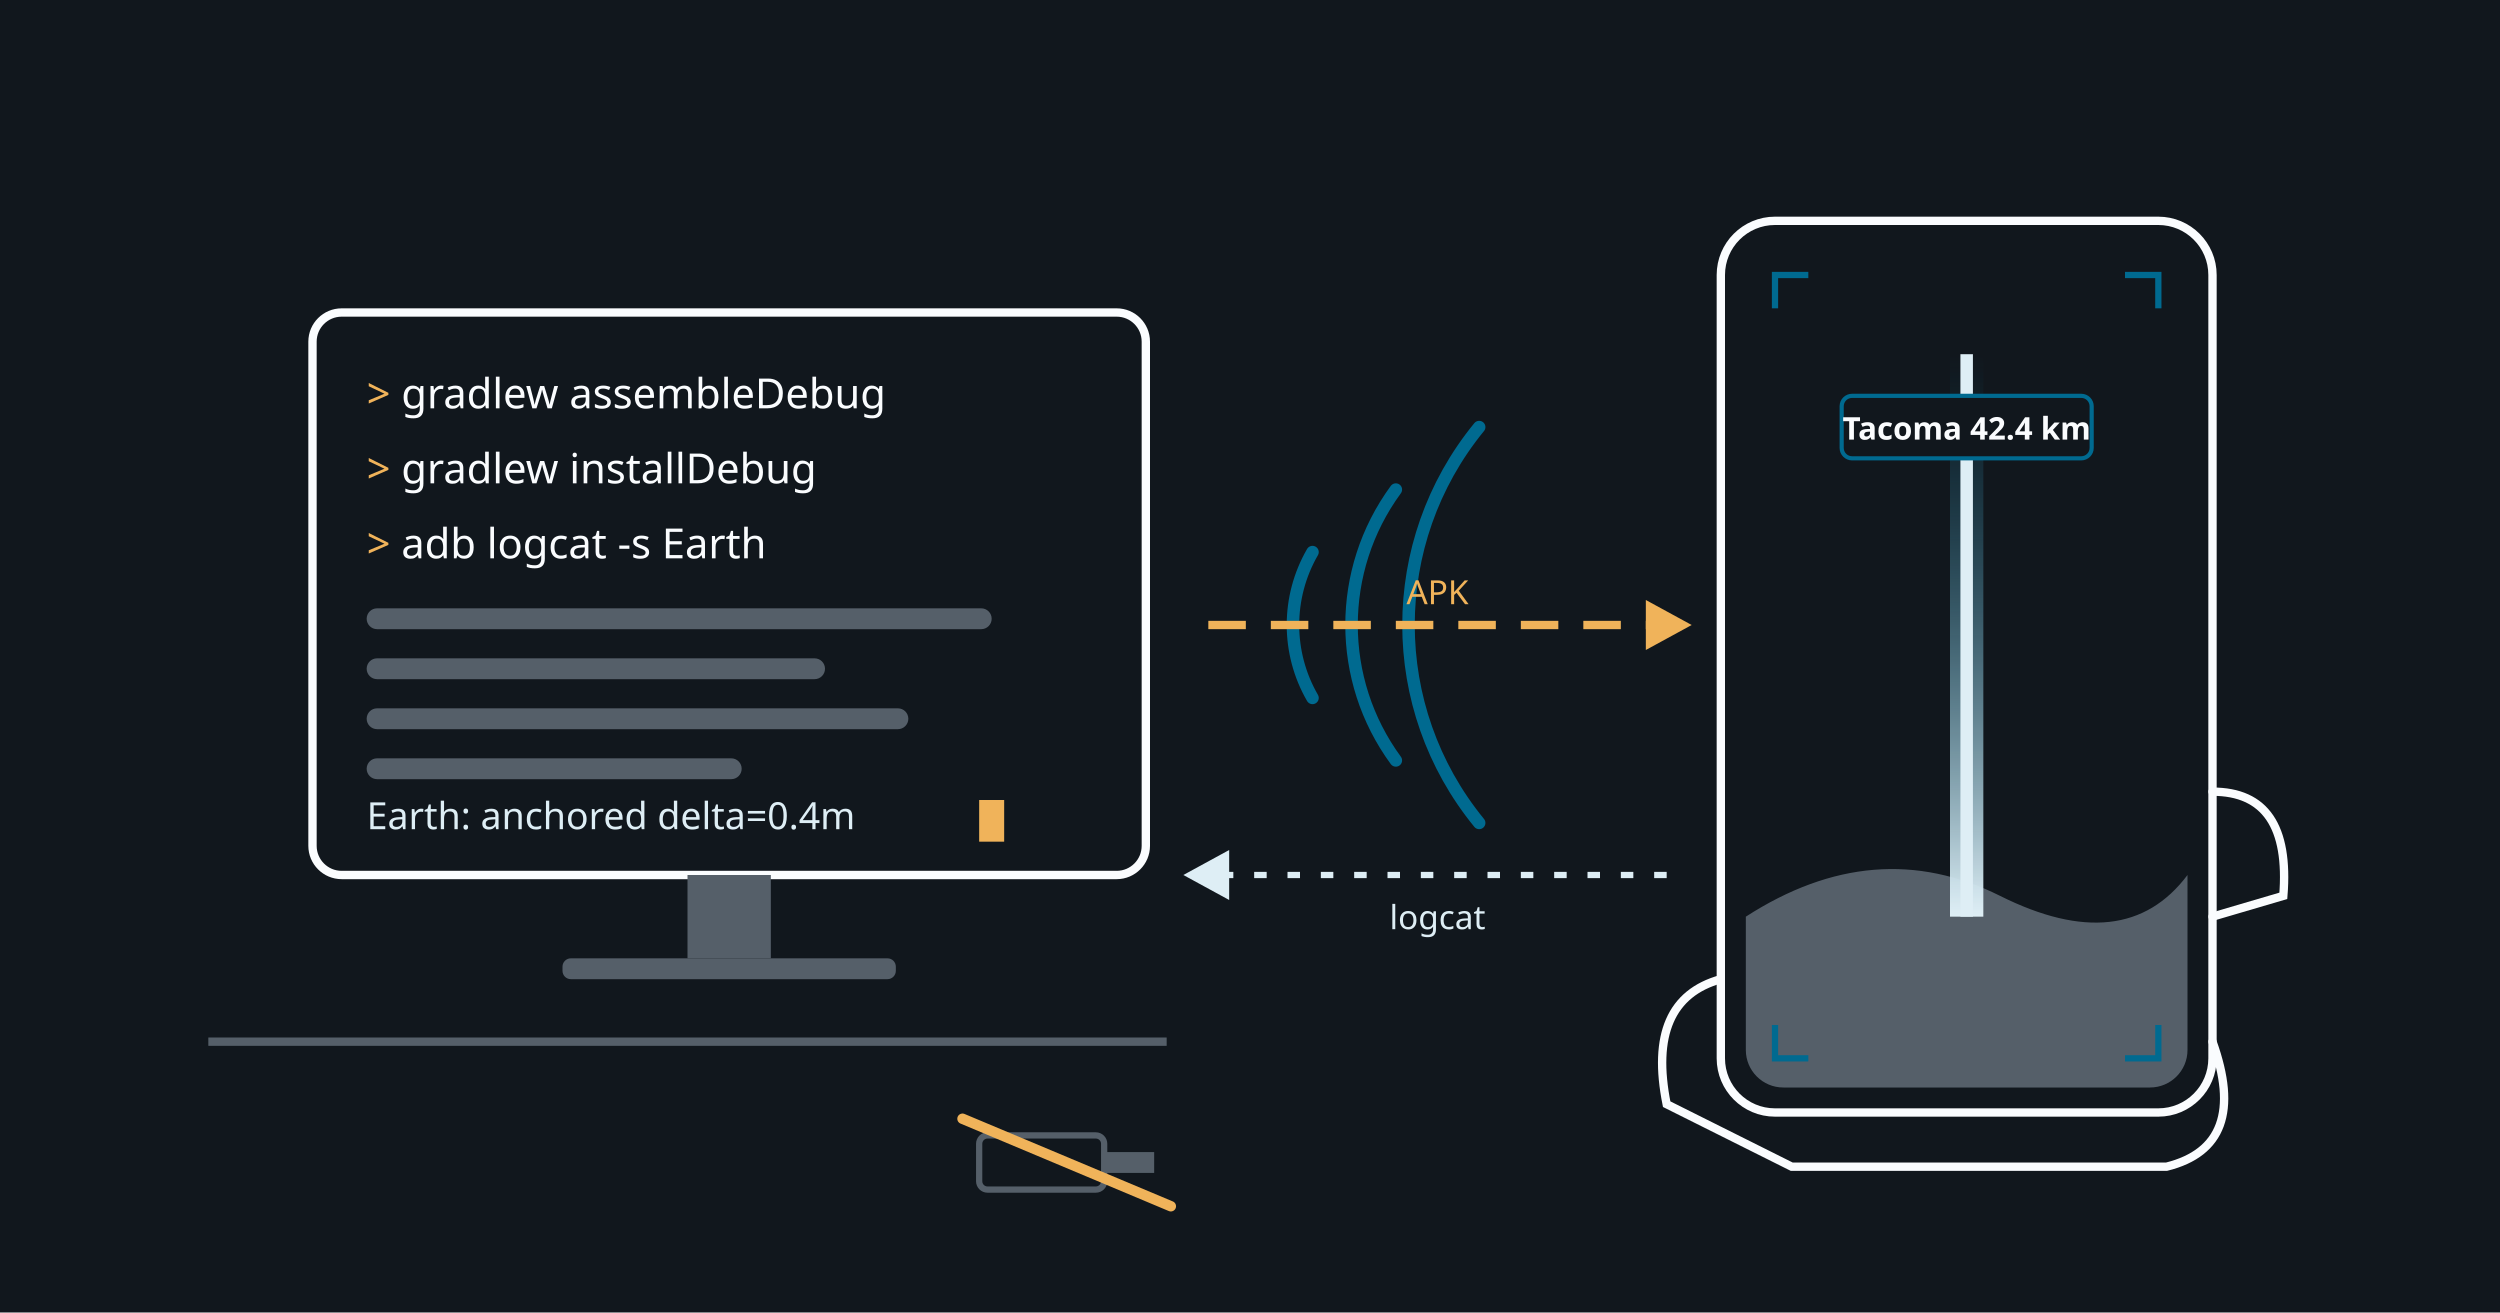
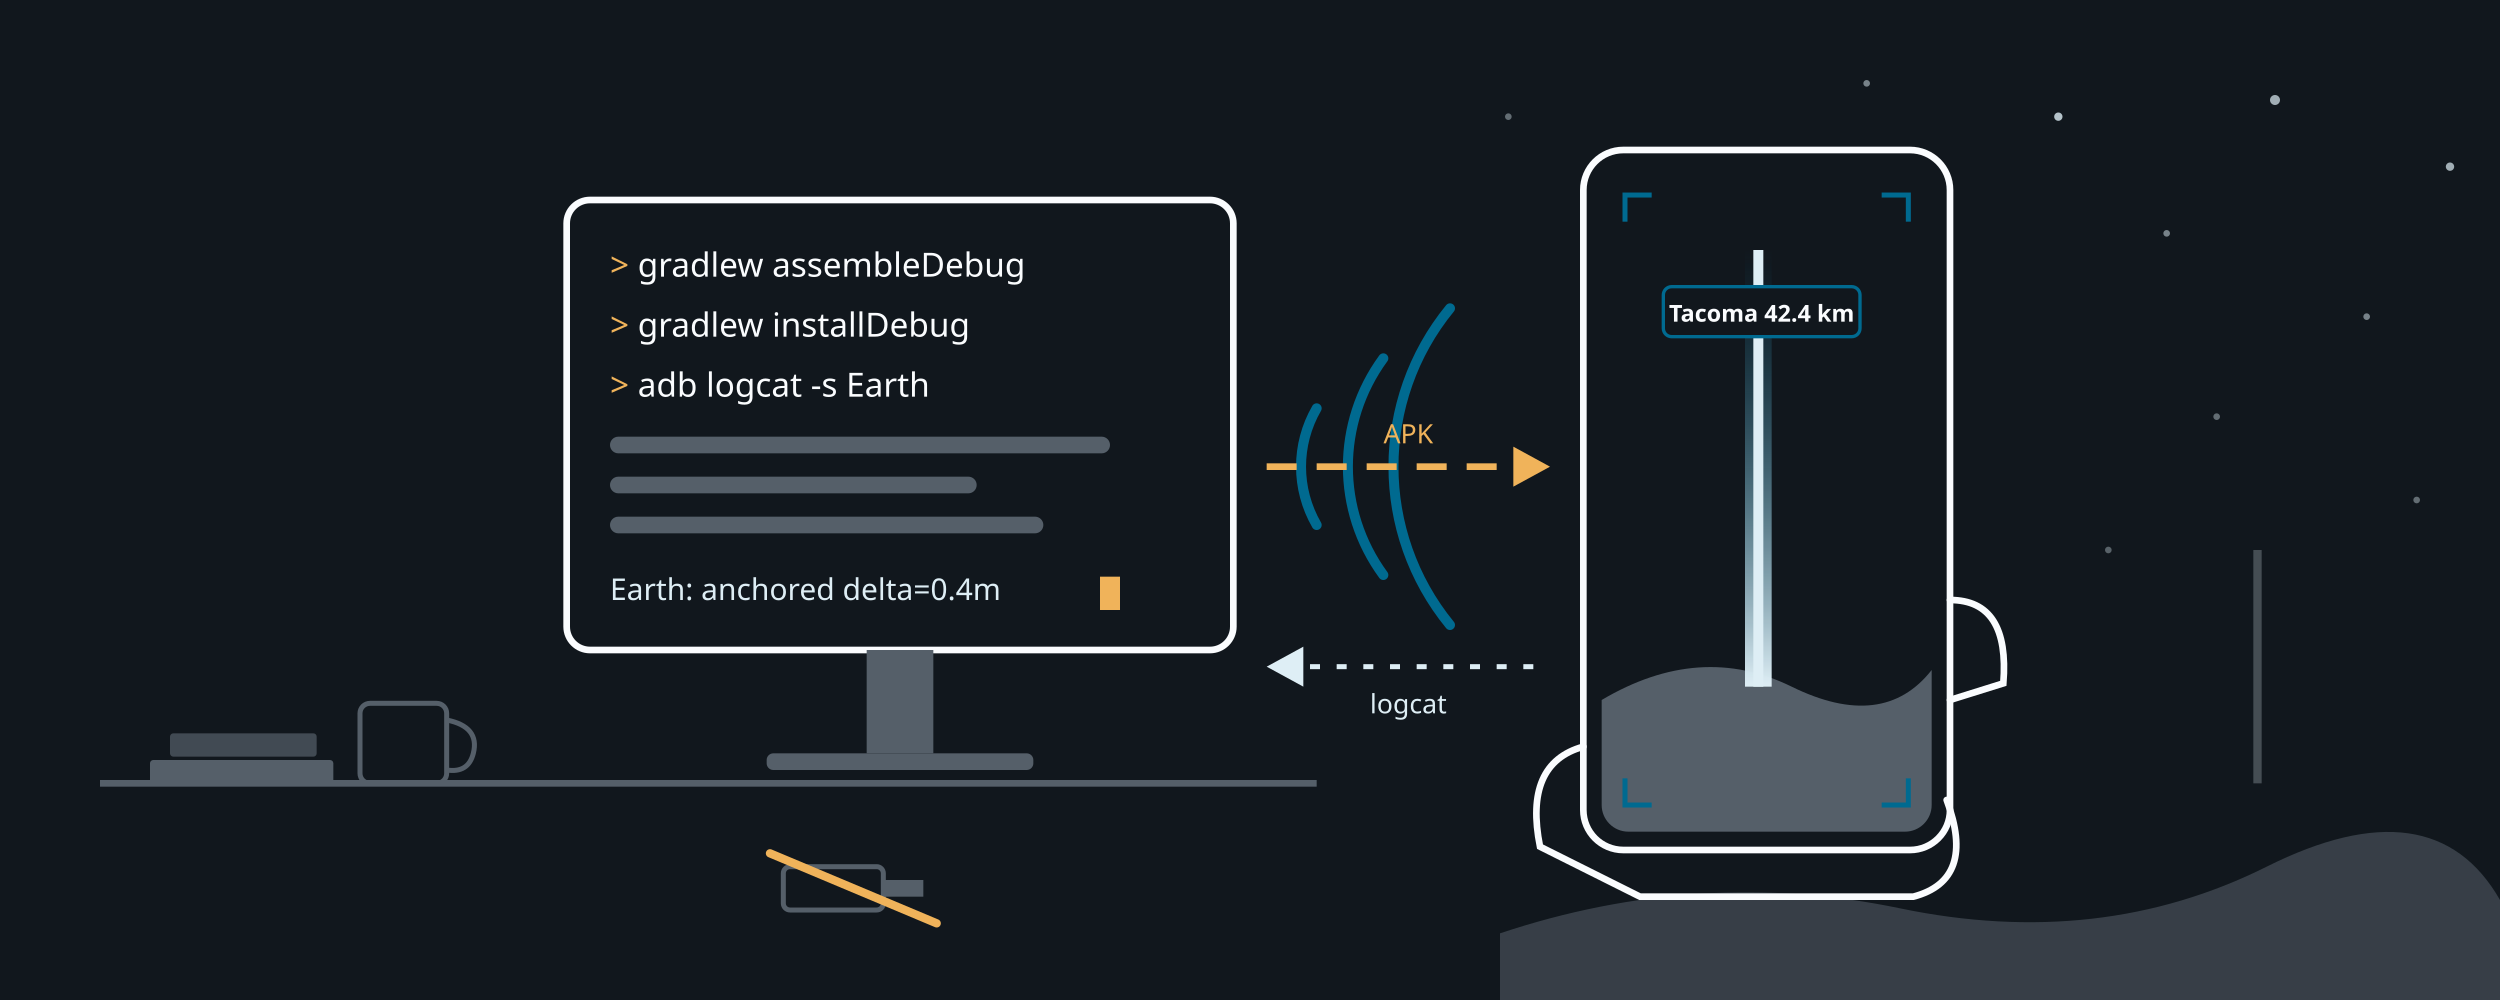
- <svg xmlns="http://www.w3.org/2000/svg" viewBox="0 0 1200 630" width="1200" height="630">
+ <svg xmlns="http://www.w3.org/2000/svg" viewBox="0 0 1500 600" width="1500" height="600">
  <defs>
    <linearGradient id="beam" x1="0" y1="0" x2="0" y2="1">
      <stop offset="0" stop-color="#006a90" stop-opacity="0" />
      <stop offset="1" stop-color="#deeef5" />
    </linearGradient>
    <clipPath id="screen">
-       <rect x="838" y="118" width="212" height="404" rx="18" />
+       <rect x="961" y="101" width="198" height="398" rx="16" />
    </clipPath>
  </defs>
-   <rect width="1200" height="630" fill="#11171d" />
-   <path d="M100 500 L560 500" stroke="#555f69" stroke-width="4" />
-   <rect x="150" y="150" width="400" height="270" rx="14" fill="#11171d" stroke="#fafcfe" stroke-width="4" />
-   <rect x="330" y="420" width="40" height="40" fill="#555f69" />
-   <rect x="270" y="460" width="160" height="10" rx="4" fill="#555f69" />
+   <rect width="1500" height="600" fill="#11171d" />
+   <g fill="#deeef5">
+     <circle cx="1235" cy="70" r="2.5" opacity="0.8" />
+     <circle cx="1300" cy="140" r="2" opacity="0.5" />
+     <circle cx="1365" cy="60" r="3" opacity="0.7" />
+     <circle cx="1420" cy="190" r="2" opacity="0.5" />
+     <circle cx="1470" cy="100" r="2.5" opacity="0.7" />
+     <circle cx="1330" cy="250" r="2" opacity="0.4" />
+     <circle cx="1450" cy="300" r="2" opacity="0.4" />
+     <circle cx="1265" cy="330" r="2" opacity="0.35" />
+     <circle cx="1120" cy="50" r="2" opacity="0.5" />
+     <circle cx="905" cy="70" r="2" opacity="0.4" />
+   </g>
+   <rect x="1352" y="330" width="5" height="140" fill="#deeef5" opacity="0.25" />
+   <path d="M900 560 Q1020 520 1140 545 T1360 520 T1500 540 L1500 600 L900 600 z" fill="#555f69" opacity="0.55" />
+   <path d="M60 470 L790 470" stroke="#555f69" stroke-width="4" />
+   <rect x="90" y="456" width="110" height="14" rx="2" fill="#555f69" />
+   <rect x="102" y="440" width="88" height="14" rx="2" fill="#555f69" opacity="0.7" />
+   <g fill="none" stroke="#555f69" stroke-width="3">
+     <rect x="216" y="422" width="52" height="48" rx="6" />
+     <path d="M268 432 Q288 436 284 452 Q281 464 268 462" />
+   </g>
+   <rect x="340" y="120" width="400" height="270" rx="14" fill="#11171d" stroke="#fafcfe" stroke-width="4" />
+   <rect x="520" y="390" width="40" height="62" fill="#555f69" />
+   <rect x="460" y="452" width="160" height="10" rx="4" fill="#555f69" />
  <g font-family="IBM Plex Sans" font-size="20" fill="#fafcfe">
-     <text x="176" y="196">
+     <text x="366" y="166">
      <tspan fill="#f0b35a">&gt;</tspan> gradlew assembleDebug</text>
-     <text x="176" y="232">
+     <text x="366" y="202">
      <tspan fill="#f0b35a">&gt;</tspan> gradlew installDebug</text>
-     <text x="176" y="268">
+     <text x="366" y="238">
      <tspan fill="#f0b35a">&gt;</tspan> adb logcat -s Earth</text>
  </g>
  <g fill="#555f69">
-     <rect x="176" y="292" width="300" height="10" rx="5" />
-     <rect x="176" y="316" width="220" height="10" rx="5" />
-     <rect x="176" y="340" width="260" height="10" rx="5" />
-     <rect x="176" y="364" width="180" height="10" rx="5" />
+     <rect x="366" y="262" width="300" height="10" rx="5" />
+     <rect x="366" y="286" width="220" height="10" rx="5" />
+     <rect x="366" y="310" width="260" height="10" rx="5" />
  </g>
-   <text x="176" y="398" font-family="IBM Plex Sans" font-size="18" fill="#deeef5">Earth: anchored  delta=0.4m</text>
-   <rect x="470" y="384" width="12" height="20" fill="#f0b35a" />
+   <text x="366" y="360" font-family="IBM Plex Sans" font-size="18" fill="#deeef5">Earth: anchored  delta=0.4m</text>
+   <rect x="660" y="346" width="12" height="20" fill="#f0b35a" />
  <g fill="none" stroke="#006a90" stroke-width="6" stroke-linecap="round">
-     <path d="M600 335 A70 70 0 0 1 600 265" transform="translate(30 0)" />
-     <path d="M600 365 A110 110 0 0 1 600 235" transform="translate(70 0)" />
-     <path d="M600 395 A150 150 0 0 1 600 205" transform="translate(110 0)" />
+     <path d="M790 315 A70 70 0 0 1 790 245" />
+     <path d="M830 345 A110 110 0 0 1 830 215" />
+     <path d="M870 375 A150 150 0 0 1 870 185" />
  </g>
-   <path d="M580 300 L800 300" stroke="#f0b35a" stroke-width="4" stroke-dasharray="18 12" />
-   <path d="M790 288 L812 300 L790 312 z" fill="#f0b35a" />
-   <path d="M800 420 L580 420" stroke="#deeef5" stroke-width="3" stroke-dasharray="6 10" />
-   <path d="M590 408 L568 420 L590 432 z" fill="#deeef5" />
-   <text x="690" y="290" font-family="IBM Plex Sans" font-size="16" fill="#f0b35a" text-anchor="middle">APK</text>
-   <text x="690" y="446" font-family="IBM Plex Sans" font-size="16" fill="#deeef5" text-anchor="middle">logcat</text>
-   <rect x="826" y="106" width="236" height="428" rx="26" fill="#11171d" stroke="#fafcfe" stroke-width="4" />
+   <path d="M760 280 L916 280" stroke="#f0b35a" stroke-width="4" stroke-dasharray="18 12" />
+   <path d="M908 268 L930 280 L908 292 z" fill="#f0b35a" />
+   <path d="M920 400 L772 400" stroke="#deeef5" stroke-width="3" stroke-dasharray="6 10" />
+   <path d="M782 388 L760 400 L782 412 z" fill="#deeef5" />
+   <text x="845" y="266" font-family="IBM Plex Sans" font-size="16" fill="#f0b35a" text-anchor="middle">APK</text>
+   <text x="845" y="428" font-family="IBM Plex Sans" font-size="16" fill="#deeef5" text-anchor="middle">logcat</text>
+   <rect x="950" y="90" width="220" height="420" rx="24" fill="#11171d" stroke="#fafcfe" stroke-width="4" />
  <g clip-path="url(#screen)">
-     <rect x="838" y="118" width="212" height="404" fill="#11171d" />
-     <path d="M838 440 Q900 400 960 430 T1050 420 L1050 522 L838 522 z" fill="#555f69" />
-     <rect x="936" y="170" width="16" height="270" fill="url(#beam)" />
-     <rect x="941" y="170" width="6" height="270" fill="#deeef5" />
-     <rect x="884" y="190" width="120" height="30" rx="5" fill="#11171d" stroke="#006a90" stroke-width="2" />
-     <text x="944" y="211" font-family="IBM Plex Sans" font-size="15" font-weight="700" fill="#fafcfe" text-anchor="middle">Tacoma 42.4 km</text>
+     <rect x="961" y="101" width="198" height="398" fill="#11171d" />
+     <path d="M961 420 Q1020 385 1075 412 T1159 402 L1159 499 L961 499 z" fill="#555f69" />
+     <rect x="1047" y="150" width="16" height="262" fill="url(#beam)" />
+     <rect x="1052" y="150" width="6" height="262" fill="#deeef5" />
+     <rect x="998" y="172" width="118" height="30" rx="5" fill="#11171d" stroke="#006a90" stroke-width="2" />
+     <text x="1057" y="193" font-family="IBM Plex Sans" font-size="14" font-weight="700" fill="#fafcfe" text-anchor="middle">Tacoma 42.4 km</text>
    <g stroke="#006a90" stroke-width="3" fill="none">
-       <path d="M852 148 L852 132 L868 132" />
-       <path d="M1036 148 L1036 132 L1020 132" />
-       <path d="M852 492 L852 508 L868 508" />
-       <path d="M1036 492 L1036 508 L1020 508" />
+       <path d="M975 133 L975 117 L991 117" />
+       <path d="M1145 133 L1145 117 L1129 117" />
+       <path d="M975 467 L975 483 L991 483" />
+       <path d="M1145 467 L1145 483 L1129 483" />
    </g>
  </g>
-   <path d="M826 470 Q790 480 800 530 L860 560 L1040 560 Q1080 550 1062 500" fill="none" stroke="#fafcfe" stroke-width="4" stroke-linecap="round" />
-   <path d="M1062 380 Q1100 380 1096 430 L1062 440" fill="none" stroke="#fafcfe" stroke-width="4" stroke-linecap="round" />
-   <g transform="translate(470 545)">
+   <path d="M950 448 Q914 458 924 508 L984 538 L1148 538 Q1186 528 1168 480" fill="none" stroke="#fafcfe" stroke-width="4" stroke-linecap="round" />
+   <path d="M1170 360 Q1206 360 1202 410 L1170 420" fill="none" stroke="#fafcfe" stroke-width="4" stroke-linecap="round" />
+   <g transform="translate(470 520)">
    <rect x="0" y="0" width="60" height="26" rx="4" fill="none" stroke="#555f69" stroke-width="3" />
    <rect x="60" y="8" width="24" height="10" fill="#555f69" />
    <line x1="-8" y1="-8" x2="92" y2="34" stroke="#f0b35a" stroke-width="5" stroke-linecap="round" />
  </g>
</svg>
